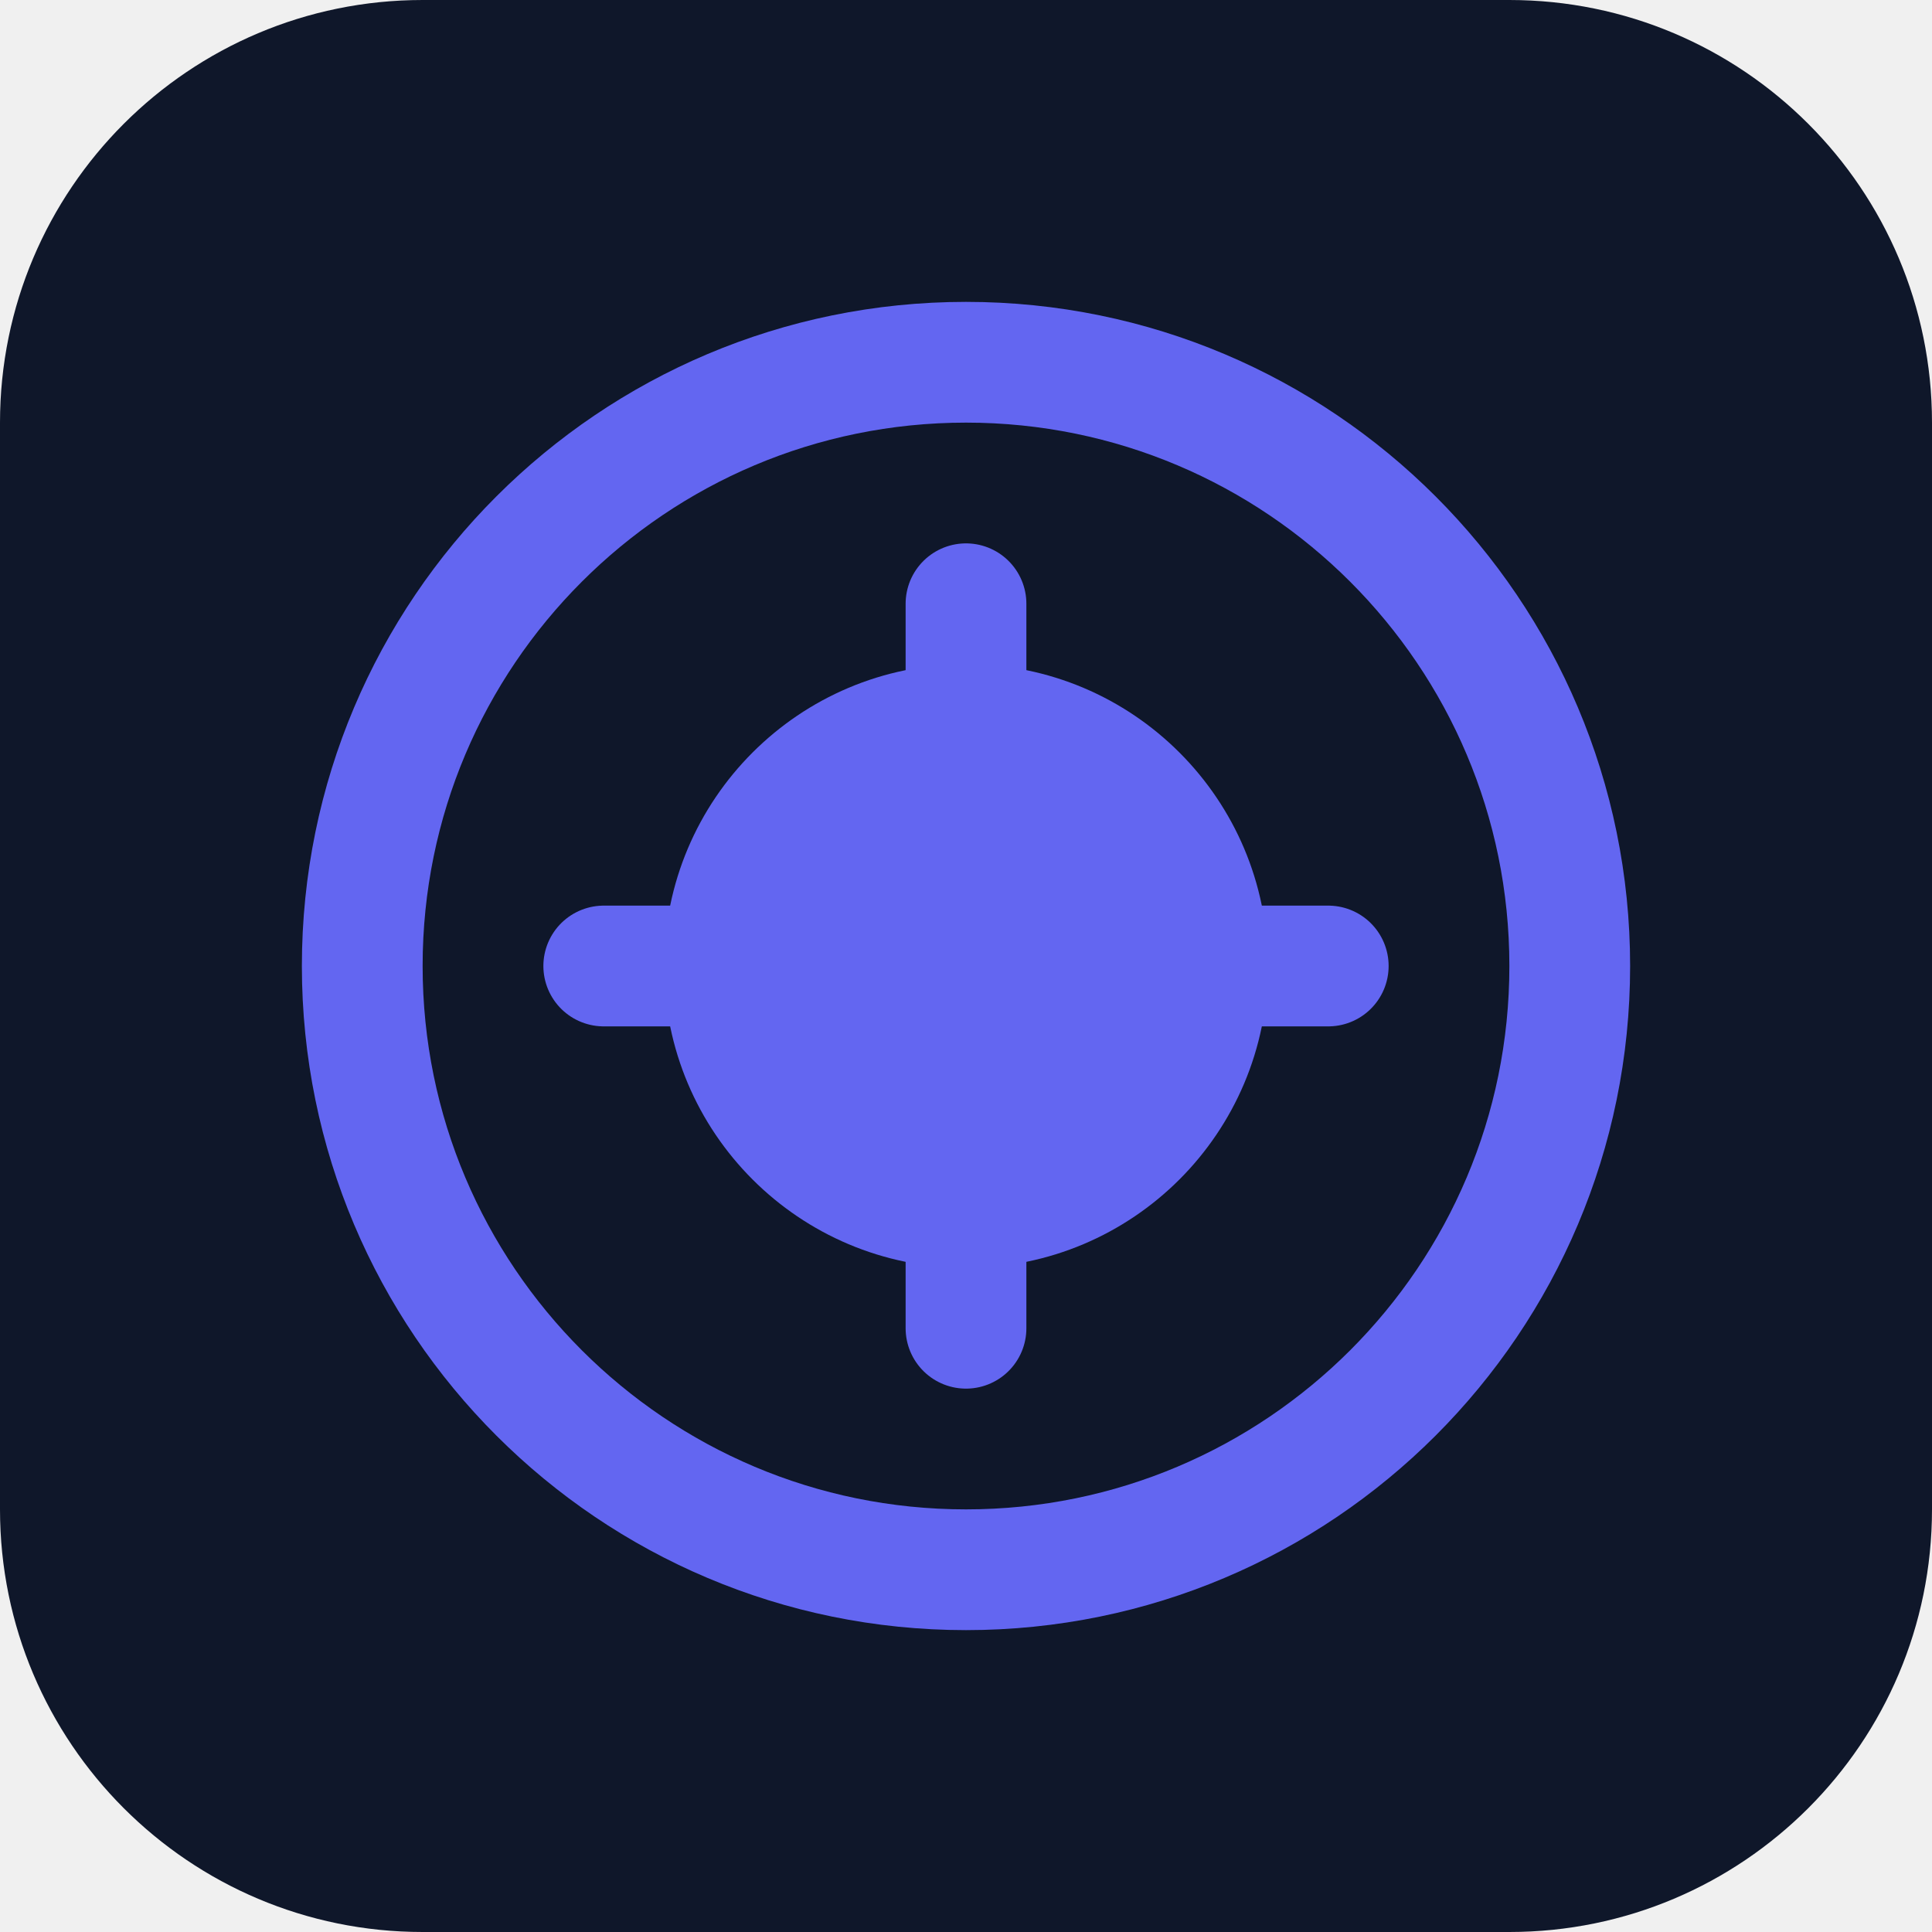
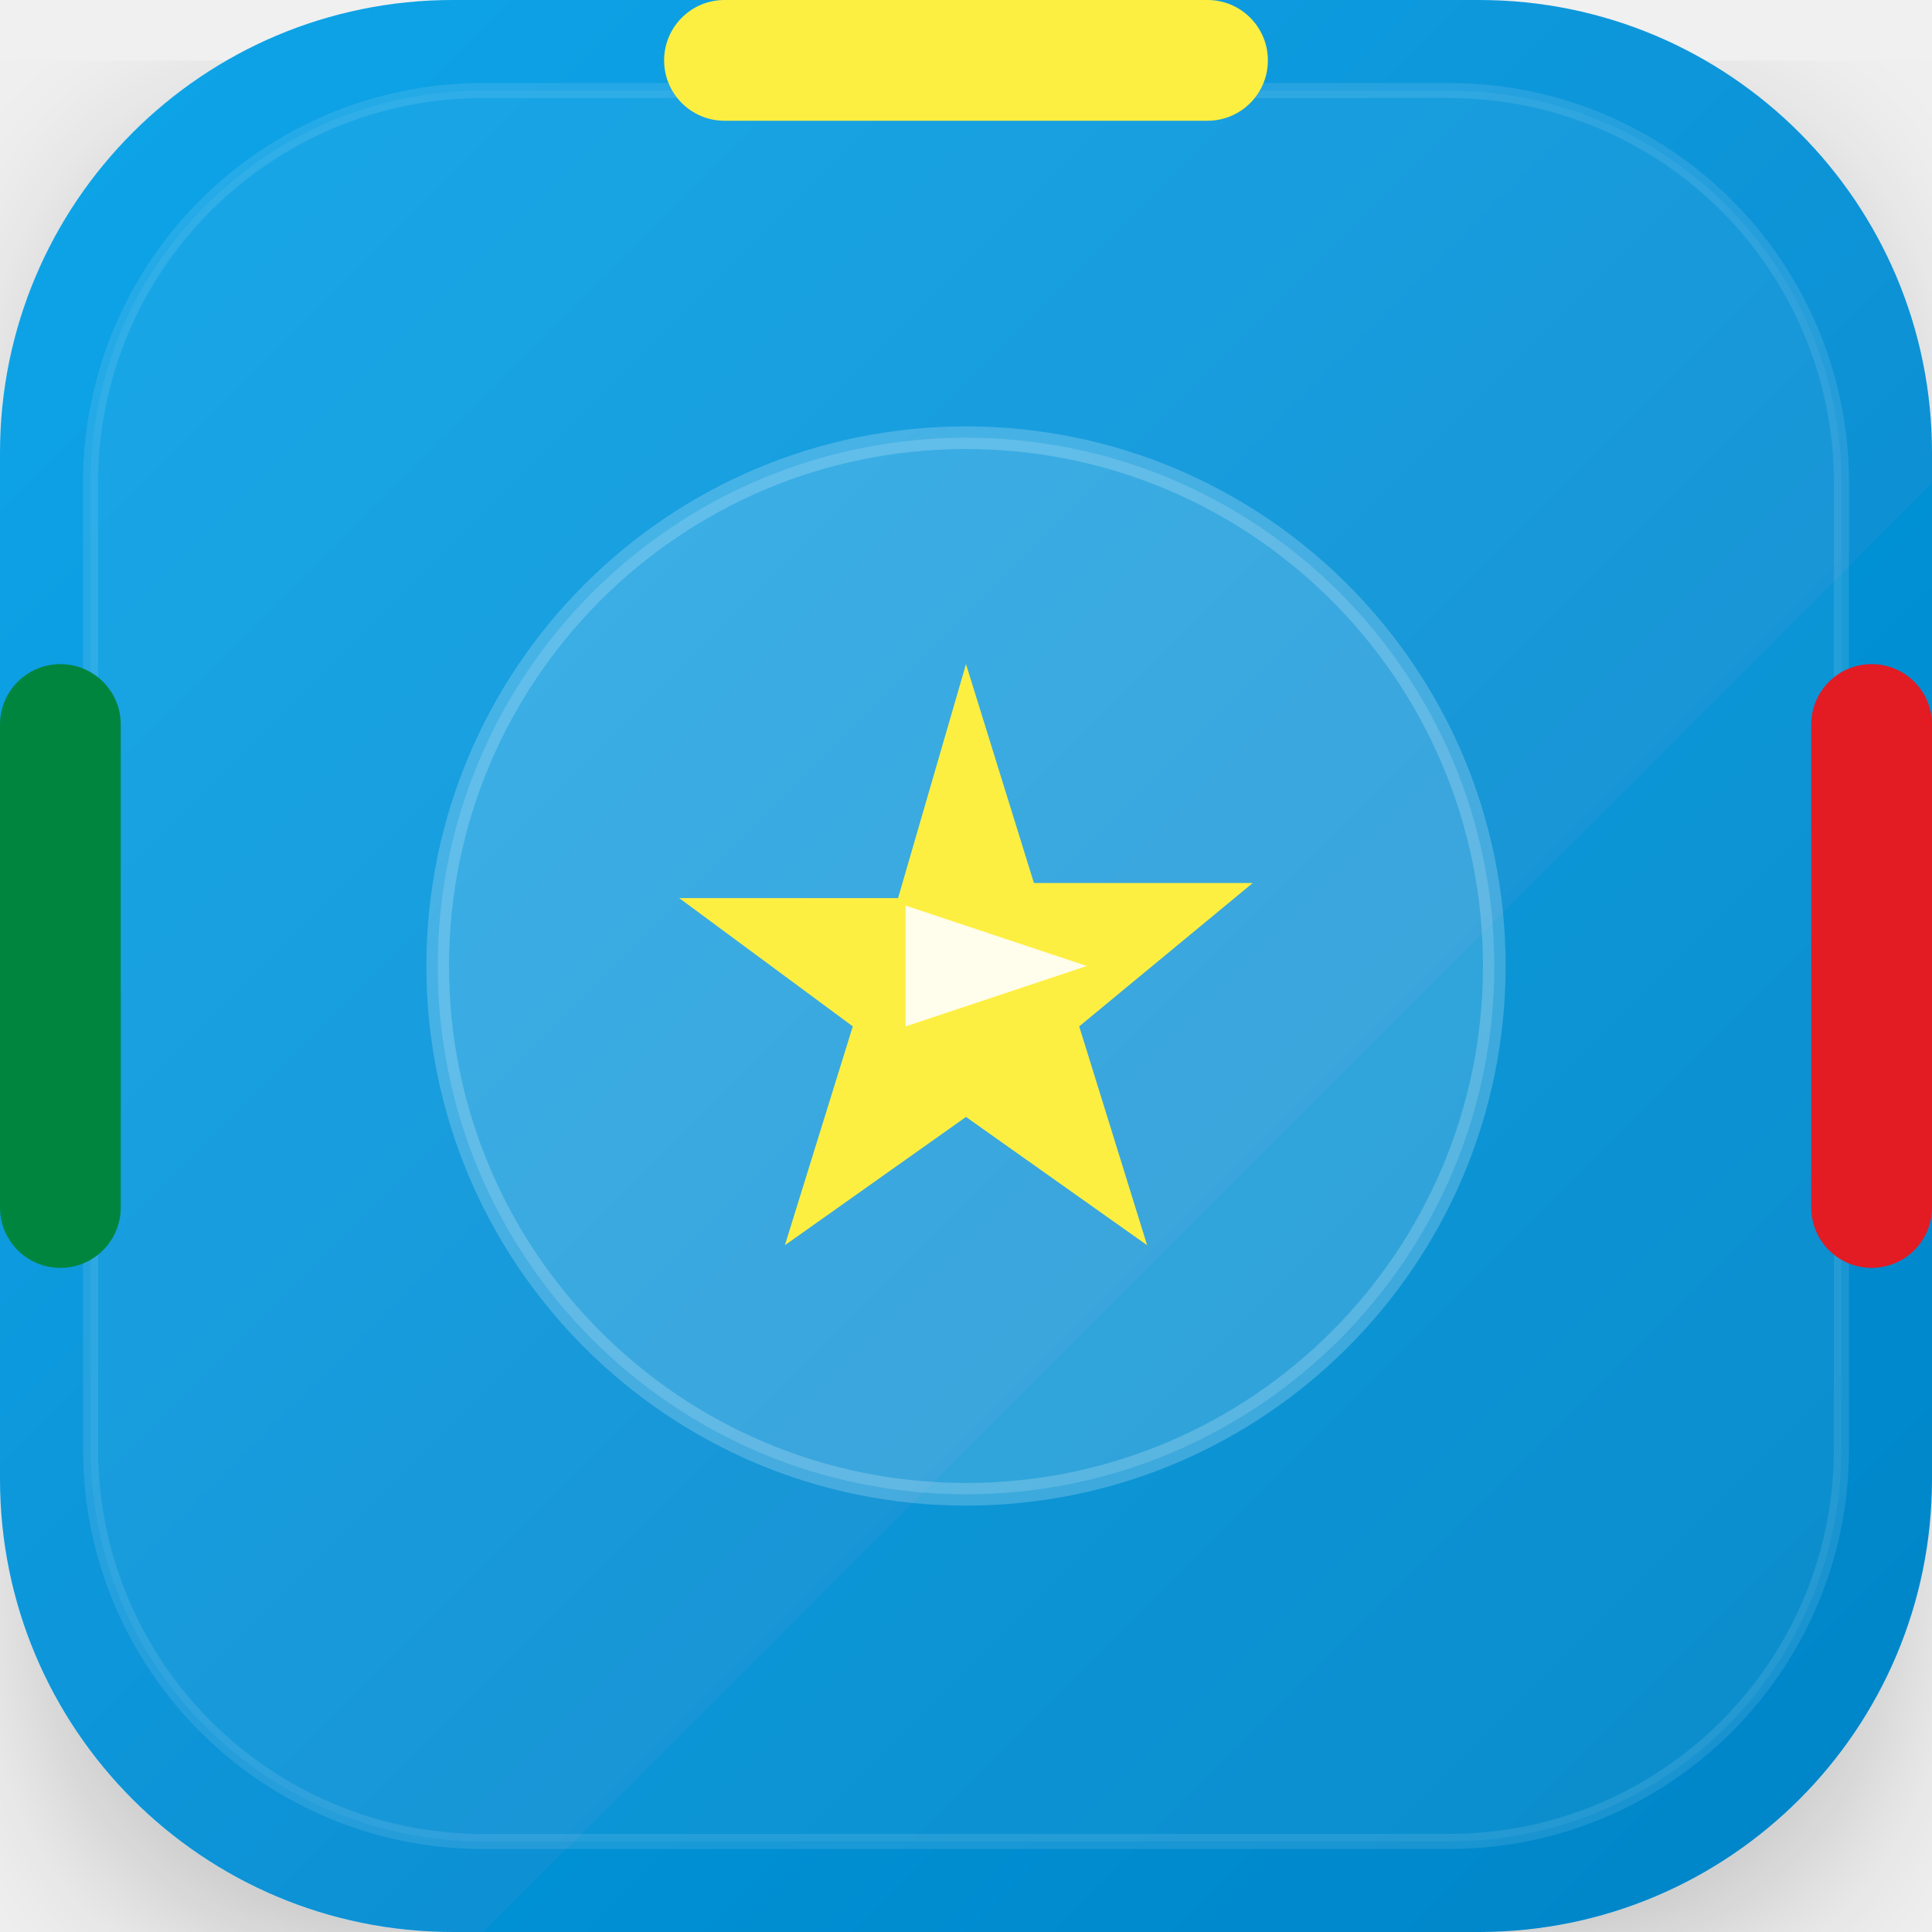
<svg xmlns="http://www.w3.org/2000/svg" width="128" height="128" viewBox="0 0 128 128" fill="none">
-   <rect width="128" height="128" rx="28" fill="#0F172A" />
-   <circle cx="64" cy="64" r="40" stroke="#6366F1" stroke-width="8" />
-   <path d="M64 40V88" stroke="#6366F1" stroke-width="8" stroke-linecap="round" />
-   <path d="M40 64H88" stroke="#6366F1" stroke-width="8" stroke-linecap="round" />
-   <circle cx="64" cy="64" r="20" fill="#6366F1" />
+   <defs>
+     <linearGradient id="bgGrad" x1="0" y1="0" x2="128" y2="128" gradientUnits="userSpaceOnUse">
+       <stop offset="0%" stop-color="#0EA5E9" />
+       <stop offset="100%" stop-color="#0284C7" />
+     </linearGradient>
+     <filter id="shadow" x="-10" y="-10" width="148" height="148" filterUnits="userSpaceOnUse">
+       <feDropShadow dx="0" dy="4" stdDeviation="6" flood-color="rgba(0,0,0,0.2)" />
+     </filter>
+   </defs>
+   <rect width="128" height="128" rx="30" fill="url(#bgGrad)" filter="url(#shadow)" />
+   <rect x="6" y="6" width="116" height="116" rx="26" fill="white" fill-opacity="0.05" stroke="white" stroke-opacity="0.1" stroke-width="1" />
+   <rect x="0" y="44" width="8" height="40" rx="4" fill="#00853F" />
+   <rect x="120" y="44" width="8" height="40" rx="4" fill="#E31B23" />
+   <rect x="44" y="0" width="40" height="8" rx="4" fill="#FDEF42" />
+   <circle cx="64" cy="64" r="35" fill="white" fill-opacity="0.15" stroke="white" stroke-opacity="0.2" stroke-width="1.5" />
+   <path d="M64 44L68.5 58.5H83L71.5 68L76 82.5L64 74L52 82.5L56.5 68L45 59.5H59.5L64 44Z" fill="#FDEF42" />
+   <path d="M60 60L72 64L60 68V60Z" fill="white" fill-opacity="0.9" />
</svg>
